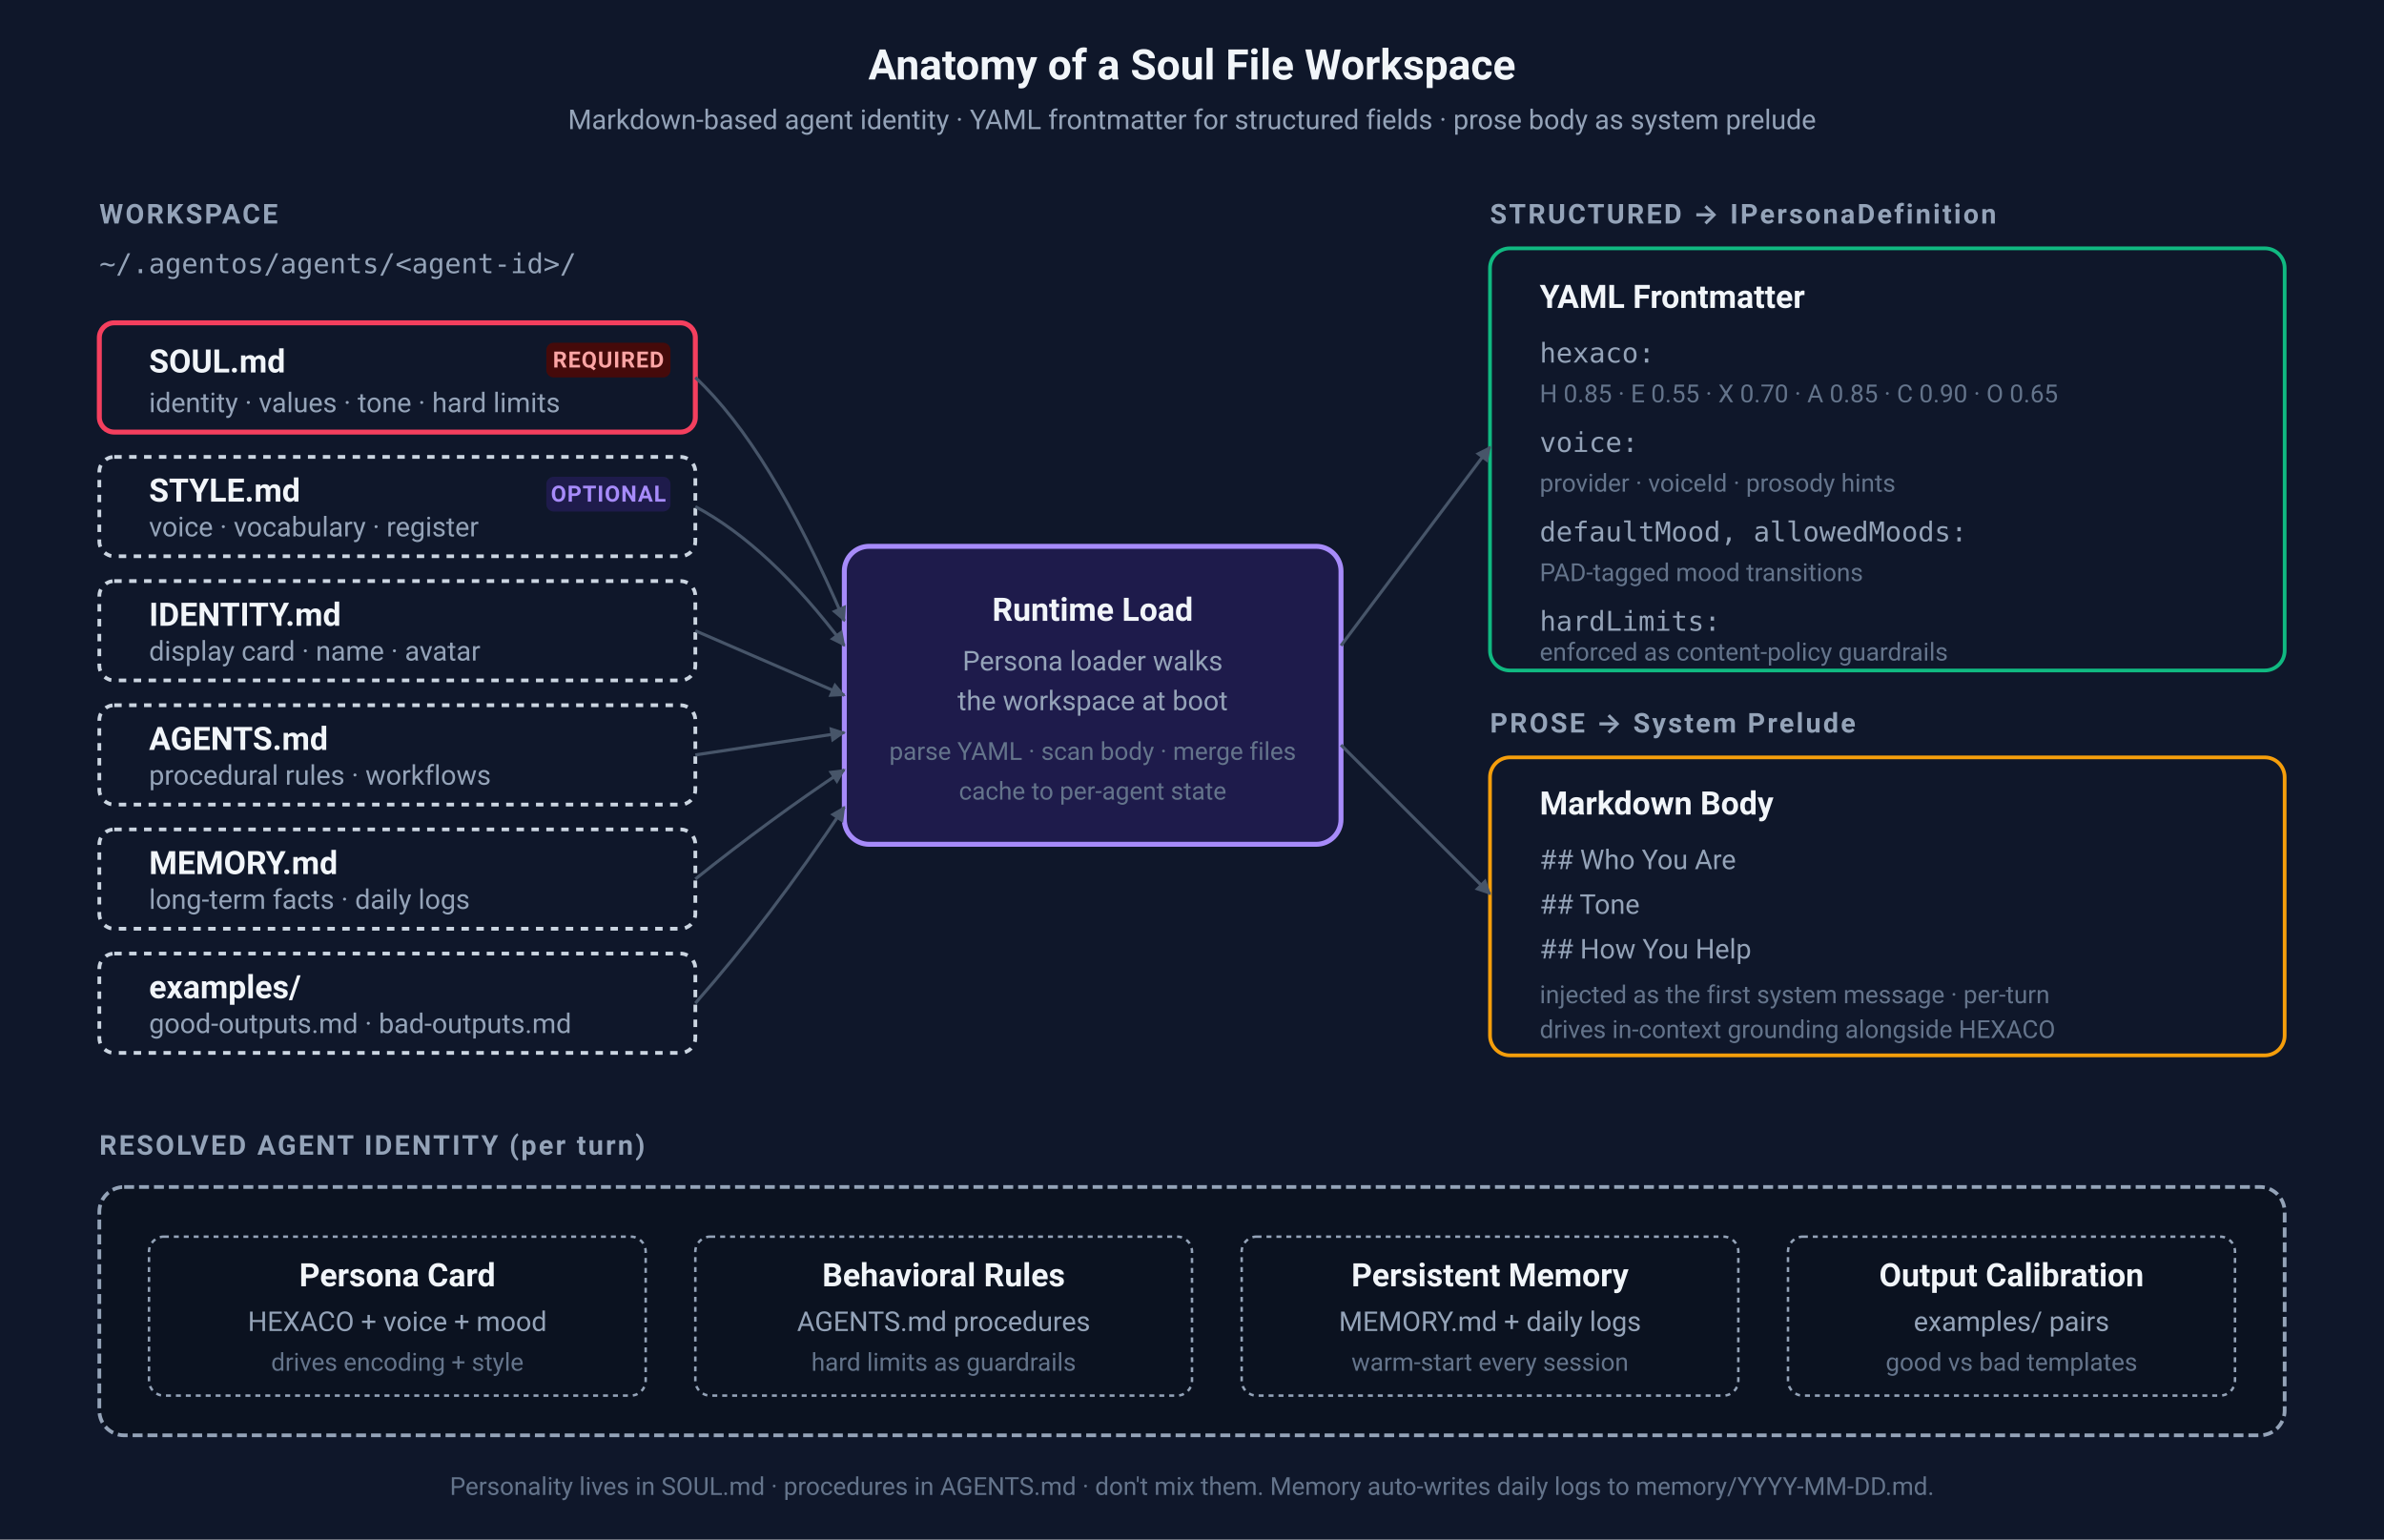
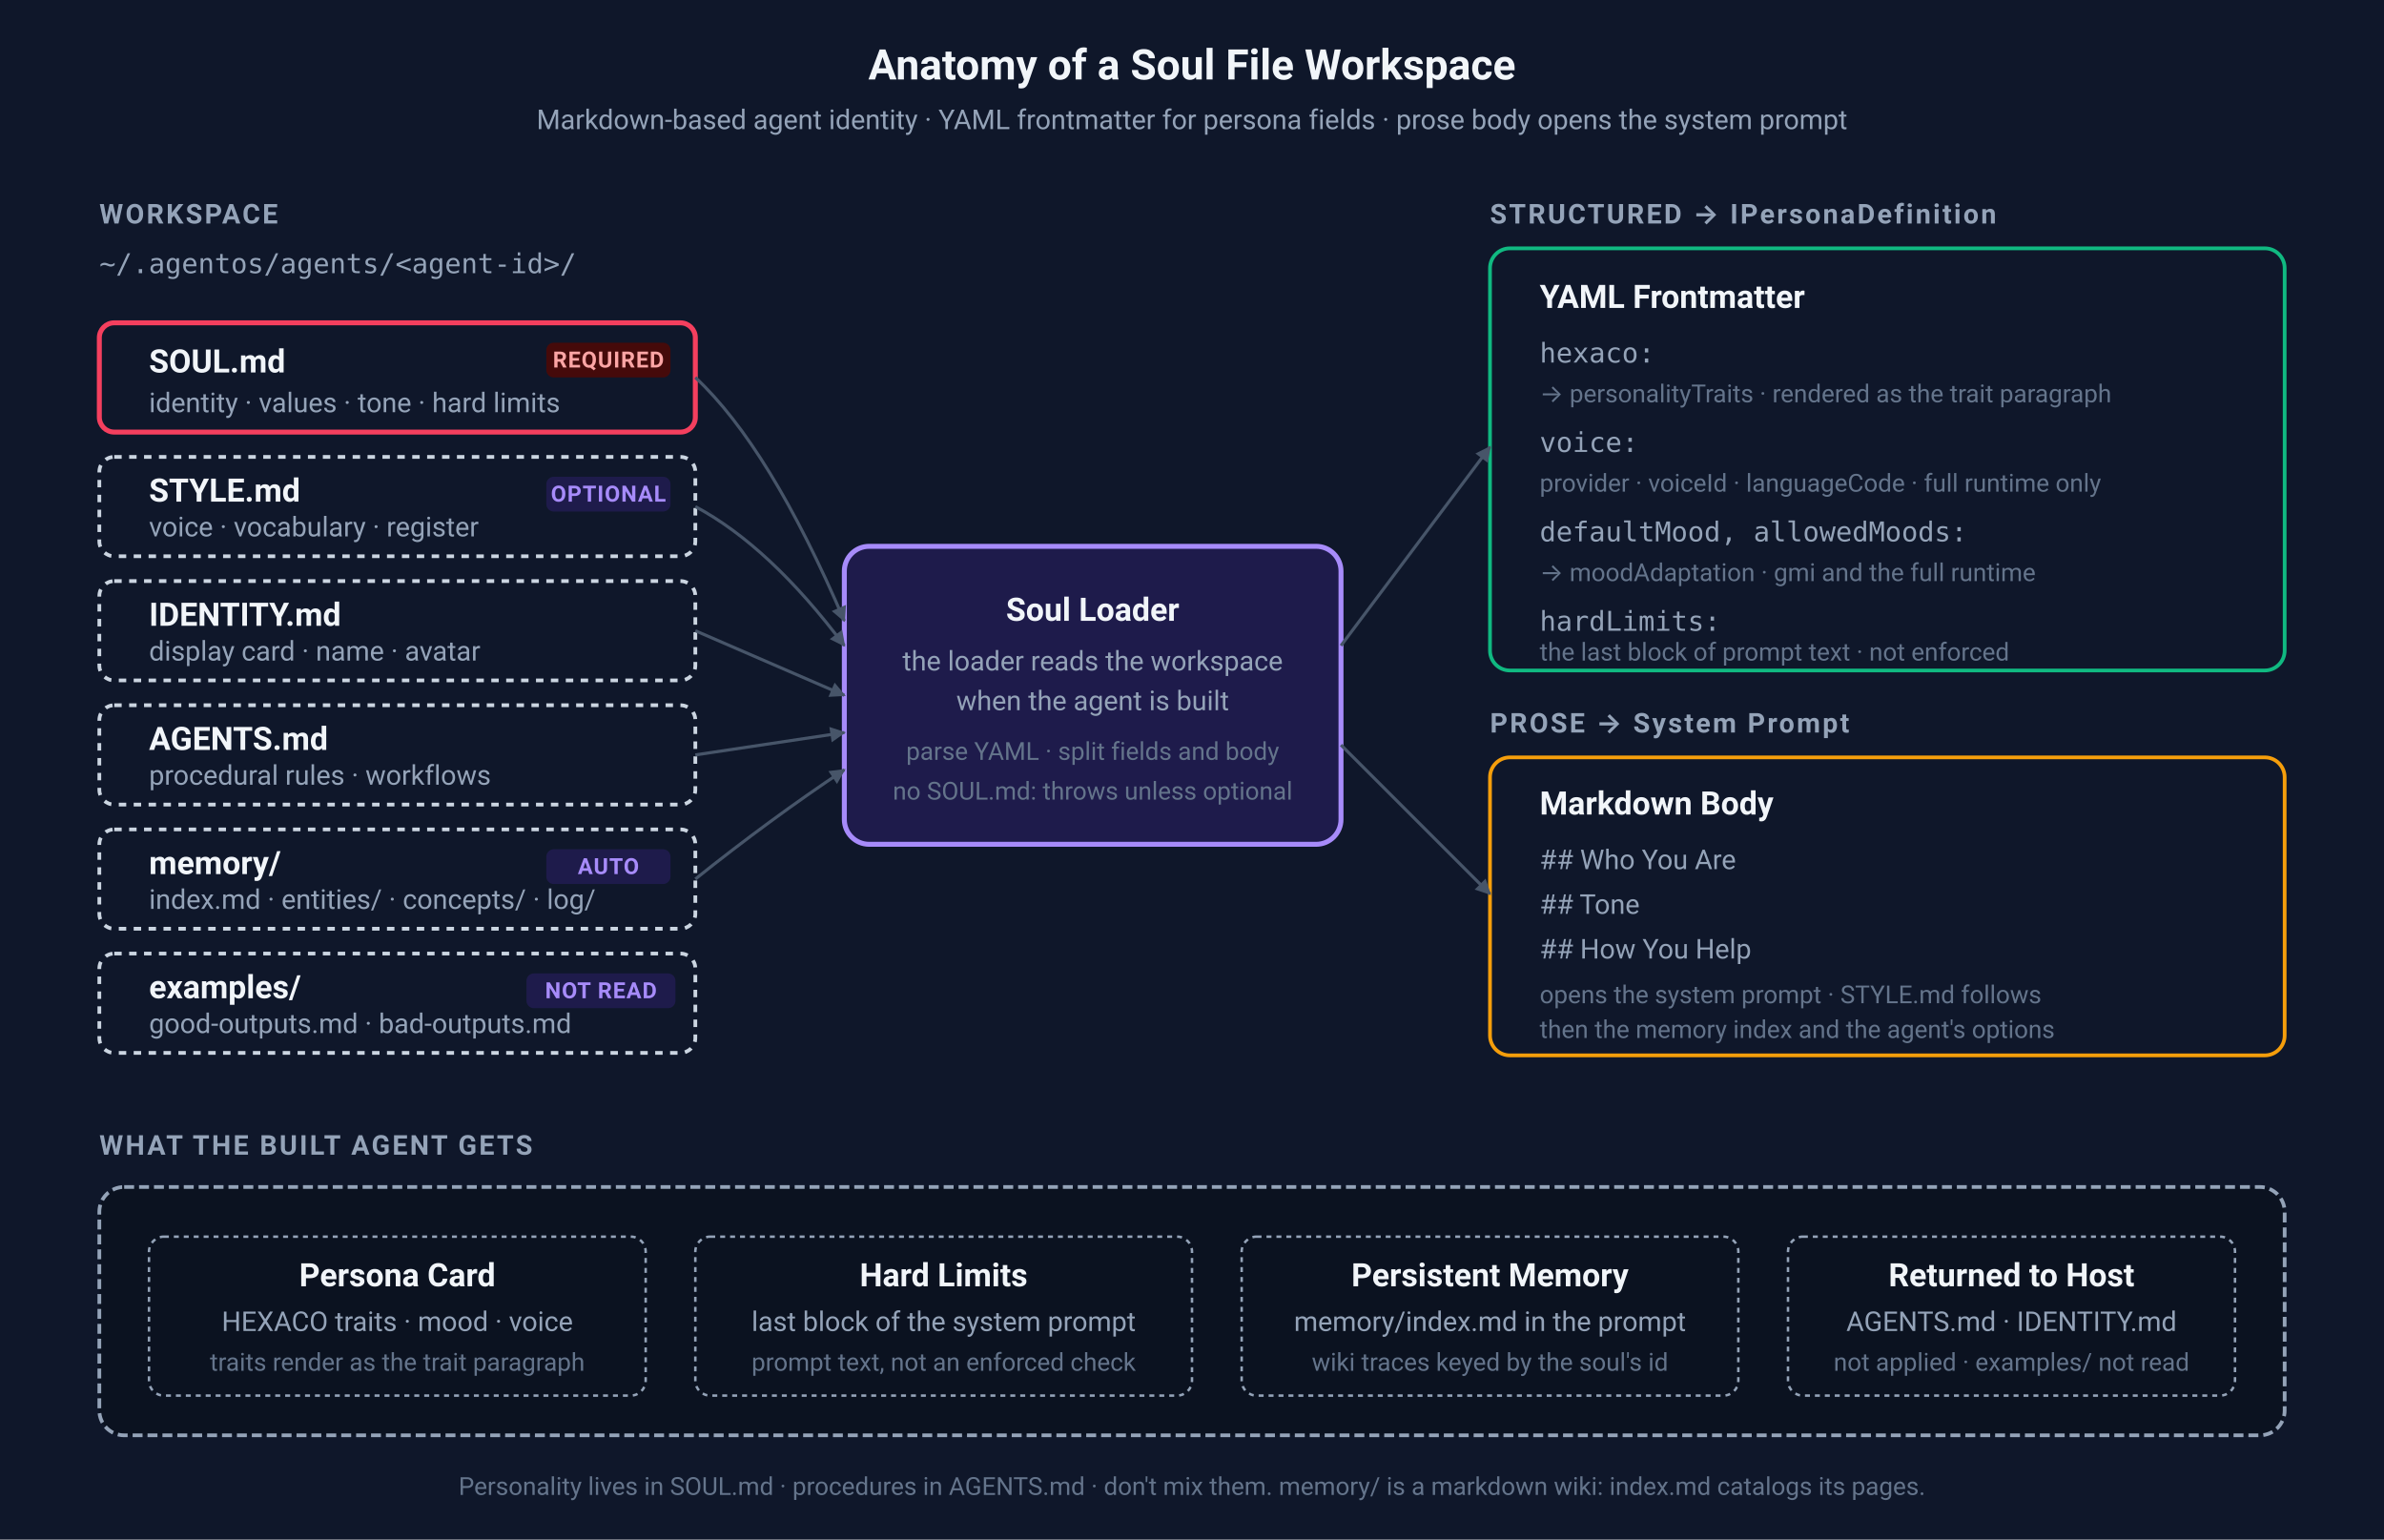
<svg xmlns="http://www.w3.org/2000/svg" viewBox="0 0 960 620" role="img" aria-labelledby="soul-files-title soul-files-desc" font-family="ui-sans-serif, system-ui, -apple-system, Segoe UI, Roboto, sans-serif">
  <defs>
    <style>
      .bg { fill: #0f172a; }
      .text { fill: #e2e8f0; font-size: 12px; }
      .title { fill: #f1f5f9; font-size: 17px; font-weight: 700; }
      .heading { fill: #f1f5f9; font-size: 13px; font-weight: 700; }
      .small { fill: #94a3b8; font-size: 11px; }
      .micro { fill: #64748b; font-size: 10px; }
      .mono { fill: #94a3b8; font-size: 11px; font-family: ui-monospace, SFMono-Regular, Menlo, monospace; }
      .lane-label { fill: #94a3b8; font-size: 11px; font-weight: 700; letter-spacing: 0.08em; }
      .file-req { fill: #ffffff; stroke: #f43f5e; stroke-width: 2; }
      .file-opt { fill: #ffffff; stroke: #cbd5e1; stroke-width: 1.5; stroke-dasharray: 3 3; }
      .runtime { fill: #1e1b4b; stroke: #a78bfa; stroke-width: 2; }
      .output-struct { fill: #ffffff; stroke: #10b981; stroke-width: 1.5; }
      .output-prose { fill: #ffffff; stroke: #f59e0b; stroke-width: 1.5; }
      .envelope { fill: #0b1220; stroke: #94a3b8; stroke-width: 1.5; stroke-dasharray: 4 2; }
      .tree-line { stroke: #334155; stroke-width: 1; fill: none; }
      .arrow-line { stroke: #475569; stroke-width: 1.25; fill: none; }
      .arrow-head { fill: #475569; }
      .badge-req { fill: #450a0a; }
      .badge-req-text { fill: #fca5a5; font-size: 9px; font-weight: 700; letter-spacing: 0.04em; }
      .badge-opt { fill: #1e1b4b; }
      .badge-opt-text { fill: #a78bfa; font-size: 9px; font-weight: 700; letter-spacing: 0.04em; }
      .file-req, .file-opt, .output-struct, .output-prose { fill: #0f172a; }
    </style>
    <marker id="soul-arrow" viewBox="0 0 10 10" refX="9" refY="5" markerWidth="5" markerHeight="5" orient="auto-start-reverse">
      <path d="M 0 0 L 10 5 L 0 10 z" class="arrow-head" />
    </marker>
  </defs>
  <rect class="bg" x="0" y="0" width="960" height="620" />
  <text x="480" y="32" class="title" text-anchor="middle">Anatomy of a Soul File Workspace</text>
-   <text x="480" y="52" class="small" text-anchor="middle">Markdown-based agent identity · YAML frontmatter for structured fields · prose body as system prelude</text>
+   <text x="480" y="52" class="small" text-anchor="middle">Markdown-based agent identity · YAML frontmatter for persona fields · prose body opens the system prompt</text>
  <text x="40" y="90" class="lane-label">WORKSPACE</text>
  <text x="40" y="110" class="mono">~/.agentos/agents/&lt;agent-id&gt;/</text>
  <rect x="40" y="130" width="240" height="44" rx="6" class="file-req" />
  <text x="60" y="150" class="heading">SOUL.md</text>
  <text x="60" y="166" class="small">identity · values · tone · hard limits</text>
  <rect x="220" y="138" width="50" height="14" rx="3" class="badge-req" />
  <text x="245" y="148" class="badge-req-text" text-anchor="middle">REQUIRED</text>
  <rect x="40" y="184" width="240" height="40" rx="6" class="file-opt" />
  <text x="60" y="202" class="heading">STYLE.md</text>
  <text x="60" y="216" class="small">voice · vocabulary · register</text>
  <rect x="40" y="234" width="240" height="40" rx="6" class="file-opt" />
  <text x="60" y="252" class="heading">IDENTITY.md</text>
  <text x="60" y="266" class="small">display card · name · avatar</text>
  <rect x="40" y="284" width="240" height="40" rx="6" class="file-opt" />
  <text x="60" y="302" class="heading">AGENTS.md</text>
  <text x="60" y="316" class="small">procedural rules · workflows</text>
  <rect x="40" y="334" width="240" height="40" rx="6" class="file-opt" />
-   <text x="60" y="352" class="heading">MEMORY.md</text>
-   <text x="60" y="366" class="small">long-term facts · daily logs</text>
+   <text x="60" y="352" class="heading">memory/</text>
+   <text x="60" y="366" class="small">index.md · entities/ · concepts/ · log/</text>
+   <rect x="220" y="342" width="50" height="14" rx="3" class="badge-opt" />
+   <text x="245" y="352" class="badge-opt-text" text-anchor="middle">AUTO</text>
  <rect x="40" y="384" width="240" height="40" rx="6" class="file-opt" />
  <text x="60" y="402" class="heading">examples/</text>
  <text x="60" y="416" class="small">good-outputs.md · bad-outputs.md</text>
+   <rect x="212" y="392" width="60" height="14" rx="3" class="badge-opt" />
+   <text x="242" y="402" class="badge-opt-text" text-anchor="middle">NOT READ</text>
  <rect x="220" y="192" width="50" height="14" rx="3" class="badge-opt" />
  <text x="245" y="202" class="badge-opt-text" text-anchor="middle">OPTIONAL</text>
  <rect x="340" y="220" width="200" height="120" rx="10" class="runtime" />
-   <text x="440" y="250" class="heading" text-anchor="middle">Runtime Load</text>
-   <text x="440" y="270" class="small" text-anchor="middle">Persona loader walks</text>
-   <text x="440" y="286" class="small" text-anchor="middle">the workspace at boot</text>
-   <text x="440" y="306" class="micro" text-anchor="middle">parse YAML · scan body · merge files</text>
-   <text x="440" y="322" class="micro" text-anchor="middle">cache to per-agent state</text>
+   <text x="440" y="250" class="heading" text-anchor="middle">Soul Loader</text>
+   <text x="440" y="270" class="small" text-anchor="middle">the loader reads the workspace</text>
+   <text x="440" y="286" class="small" text-anchor="middle">when the agent is built</text>
+   <text x="440" y="306" class="micro" text-anchor="middle">parse YAML · split fields and body</text>
+   <text x="440" y="322" class="micro" text-anchor="middle">no SOUL.md: throws unless optional</text>
  <path class="arrow-line" d="M 280,152 Q 310,180 340,250" marker-end="url(#soul-arrow)" />
  <path class="arrow-line" d="M 280,204 Q 310,220 340,260" marker-end="url(#soul-arrow)" />
  <path class="arrow-line" d="M 280,254 L 340,280" marker-end="url(#soul-arrow)" />
  <path class="arrow-line" d="M 280,304 L 340,295" marker-end="url(#soul-arrow)" />
  <path class="arrow-line" d="M 280,354 Q 310,330 340,310" marker-end="url(#soul-arrow)" />
-   <path class="arrow-line" d="M 280,404 Q 310,370 340,325" marker-end="url(#soul-arrow)" />
  <text x="600" y="90" class="lane-label">STRUCTURED → IPersonaDefinition</text>
  <rect x="600" y="100" width="320" height="170" rx="8" class="output-struct" />
  <text x="620" y="124" class="heading">YAML Frontmatter</text>
  <text x="620" y="146" class="mono">hexaco:</text>
-   <text x="620" y="162" class="micro">  H 0.85 · E 0.55 · X 0.70 · A 0.85 · C 0.90 · O 0.65</text>
+   <text x="620" y="162" class="micro">  → personalityTraits · rendered as the trait paragraph</text>
  <text x="620" y="182" class="mono">voice:</text>
-   <text x="620" y="198" class="micro">  provider · voiceId · prosody hints</text>
+   <text x="620" y="198" class="micro">  provider · voiceId · languageCode · full runtime only</text>
  <text x="620" y="218" class="mono">defaultMood, allowedMoods:</text>
-   <text x="620" y="234" class="micro">  PAD-tagged mood transitions</text>
+   <text x="620" y="234" class="micro">  → moodAdaptation · gmi and the full runtime</text>
  <text x="620" y="254" class="mono">hardLimits:</text>
-   <text x="620" y="266" class="micro">  enforced as content-policy guardrails</text>
-   <text x="600" y="295" class="lane-label">PROSE → System Prelude</text>
+   <text x="620" y="266" class="micro">  the last block of prompt text · not enforced</text>
+   <text x="600" y="295" class="lane-label">PROSE → System Prompt</text>
  <rect x="600" y="305" width="320" height="120" rx="8" class="output-prose" />
  <text x="620" y="328" class="heading">Markdown Body</text>
  <text x="620" y="350" class="small">## Who You Are</text>
  <text x="620" y="368" class="small">## Tone</text>
  <text x="620" y="386" class="small">## How You Help</text>
-   <text x="620" y="404" class="micro">injected as the first system message · per-turn</text>
-   <text x="620" y="418" class="micro">drives in-context grounding alongside HEXACO</text>
+   <text x="620" y="404" class="micro">opens the system prompt · STYLE.md follows</text>
+   <text x="620" y="418" class="micro">then the memory index and the agent's options</text>
  <path class="arrow-line" d="M 540,260 L 600,180" marker-end="url(#soul-arrow)" />
  <path class="arrow-line" d="M 540,300 L 600,360" marker-end="url(#soul-arrow)" />
-   <text x="40" y="465" class="lane-label">RESOLVED AGENT IDENTITY (per turn)</text>
+   <text x="40" y="465" class="lane-label">WHAT THE BUILT AGENT GETS</text>
  <rect x="40" y="478" width="880" height="100" rx="10" class="envelope" />
  <rect x="60" y="498" width="200" height="64" rx="6" fill="none" stroke-dasharray="2 2" stroke="#94a3b8" />
  <text x="160" y="518" class="heading" text-anchor="middle">Persona Card</text>
-   <text x="160" y="536" class="small" text-anchor="middle">HEXACO + voice + mood</text>
-   <text x="160" y="552" class="micro" text-anchor="middle">drives encoding + style</text>
+   <text x="160" y="536" class="small" text-anchor="middle">HEXACO traits · mood · voice</text>
+   <text x="160" y="552" class="micro" text-anchor="middle">traits render as the trait paragraph</text>
  <rect x="280" y="498" width="200" height="64" rx="6" fill="none" stroke-dasharray="2 2" stroke="#94a3b8" />
-   <text x="380" y="518" class="heading" text-anchor="middle">Behavioral Rules</text>
-   <text x="380" y="536" class="small" text-anchor="middle">AGENTS.md procedures</text>
-   <text x="380" y="552" class="micro" text-anchor="middle">hard limits as guardrails</text>
+   <text x="380" y="518" class="heading" text-anchor="middle">Hard Limits</text>
+   <text x="380" y="536" class="small" text-anchor="middle">last block of the system prompt</text>
+   <text x="380" y="552" class="micro" text-anchor="middle">prompt text, not an enforced check</text>
  <rect x="500" y="498" width="200" height="64" rx="6" fill="none" stroke-dasharray="2 2" stroke="#94a3b8" />
  <text x="600" y="518" class="heading" text-anchor="middle">Persistent Memory</text>
-   <text x="600" y="536" class="small" text-anchor="middle">MEMORY.md + daily logs</text>
-   <text x="600" y="552" class="micro" text-anchor="middle">warm-start every session</text>
+   <text x="600" y="536" class="small" text-anchor="middle">memory/index.md in the prompt</text>
+   <text x="600" y="552" class="micro" text-anchor="middle">wiki traces keyed by the soul's id</text>
  <rect x="720" y="498" width="180" height="64" rx="6" fill="none" stroke-dasharray="2 2" stroke="#94a3b8" />
-   <text x="810" y="518" class="heading" text-anchor="middle">Output Calibration</text>
-   <text x="810" y="536" class="small" text-anchor="middle">examples/ pairs</text>
-   <text x="810" y="552" class="micro" text-anchor="middle">good vs bad templates</text>
-   <text x="480" y="602" class="micro" text-anchor="middle">Personality lives in SOUL.md · procedures in AGENTS.md · don't mix them. Memory auto-writes daily logs to memory/YYYY-MM-DD.md.</text>
+   <text x="810" y="518" class="heading" text-anchor="middle">Returned to Host</text>
+   <text x="810" y="536" class="small" text-anchor="middle">AGENTS.md · IDENTITY.md</text>
+   <text x="810" y="552" class="micro" text-anchor="middle">not applied · examples/ not read</text>
+   <text x="480" y="602" class="micro" text-anchor="middle">Personality lives in SOUL.md · procedures in AGENTS.md · don't mix them. memory/ is a markdown wiki: index.md catalogs its pages.</text>
</svg>
